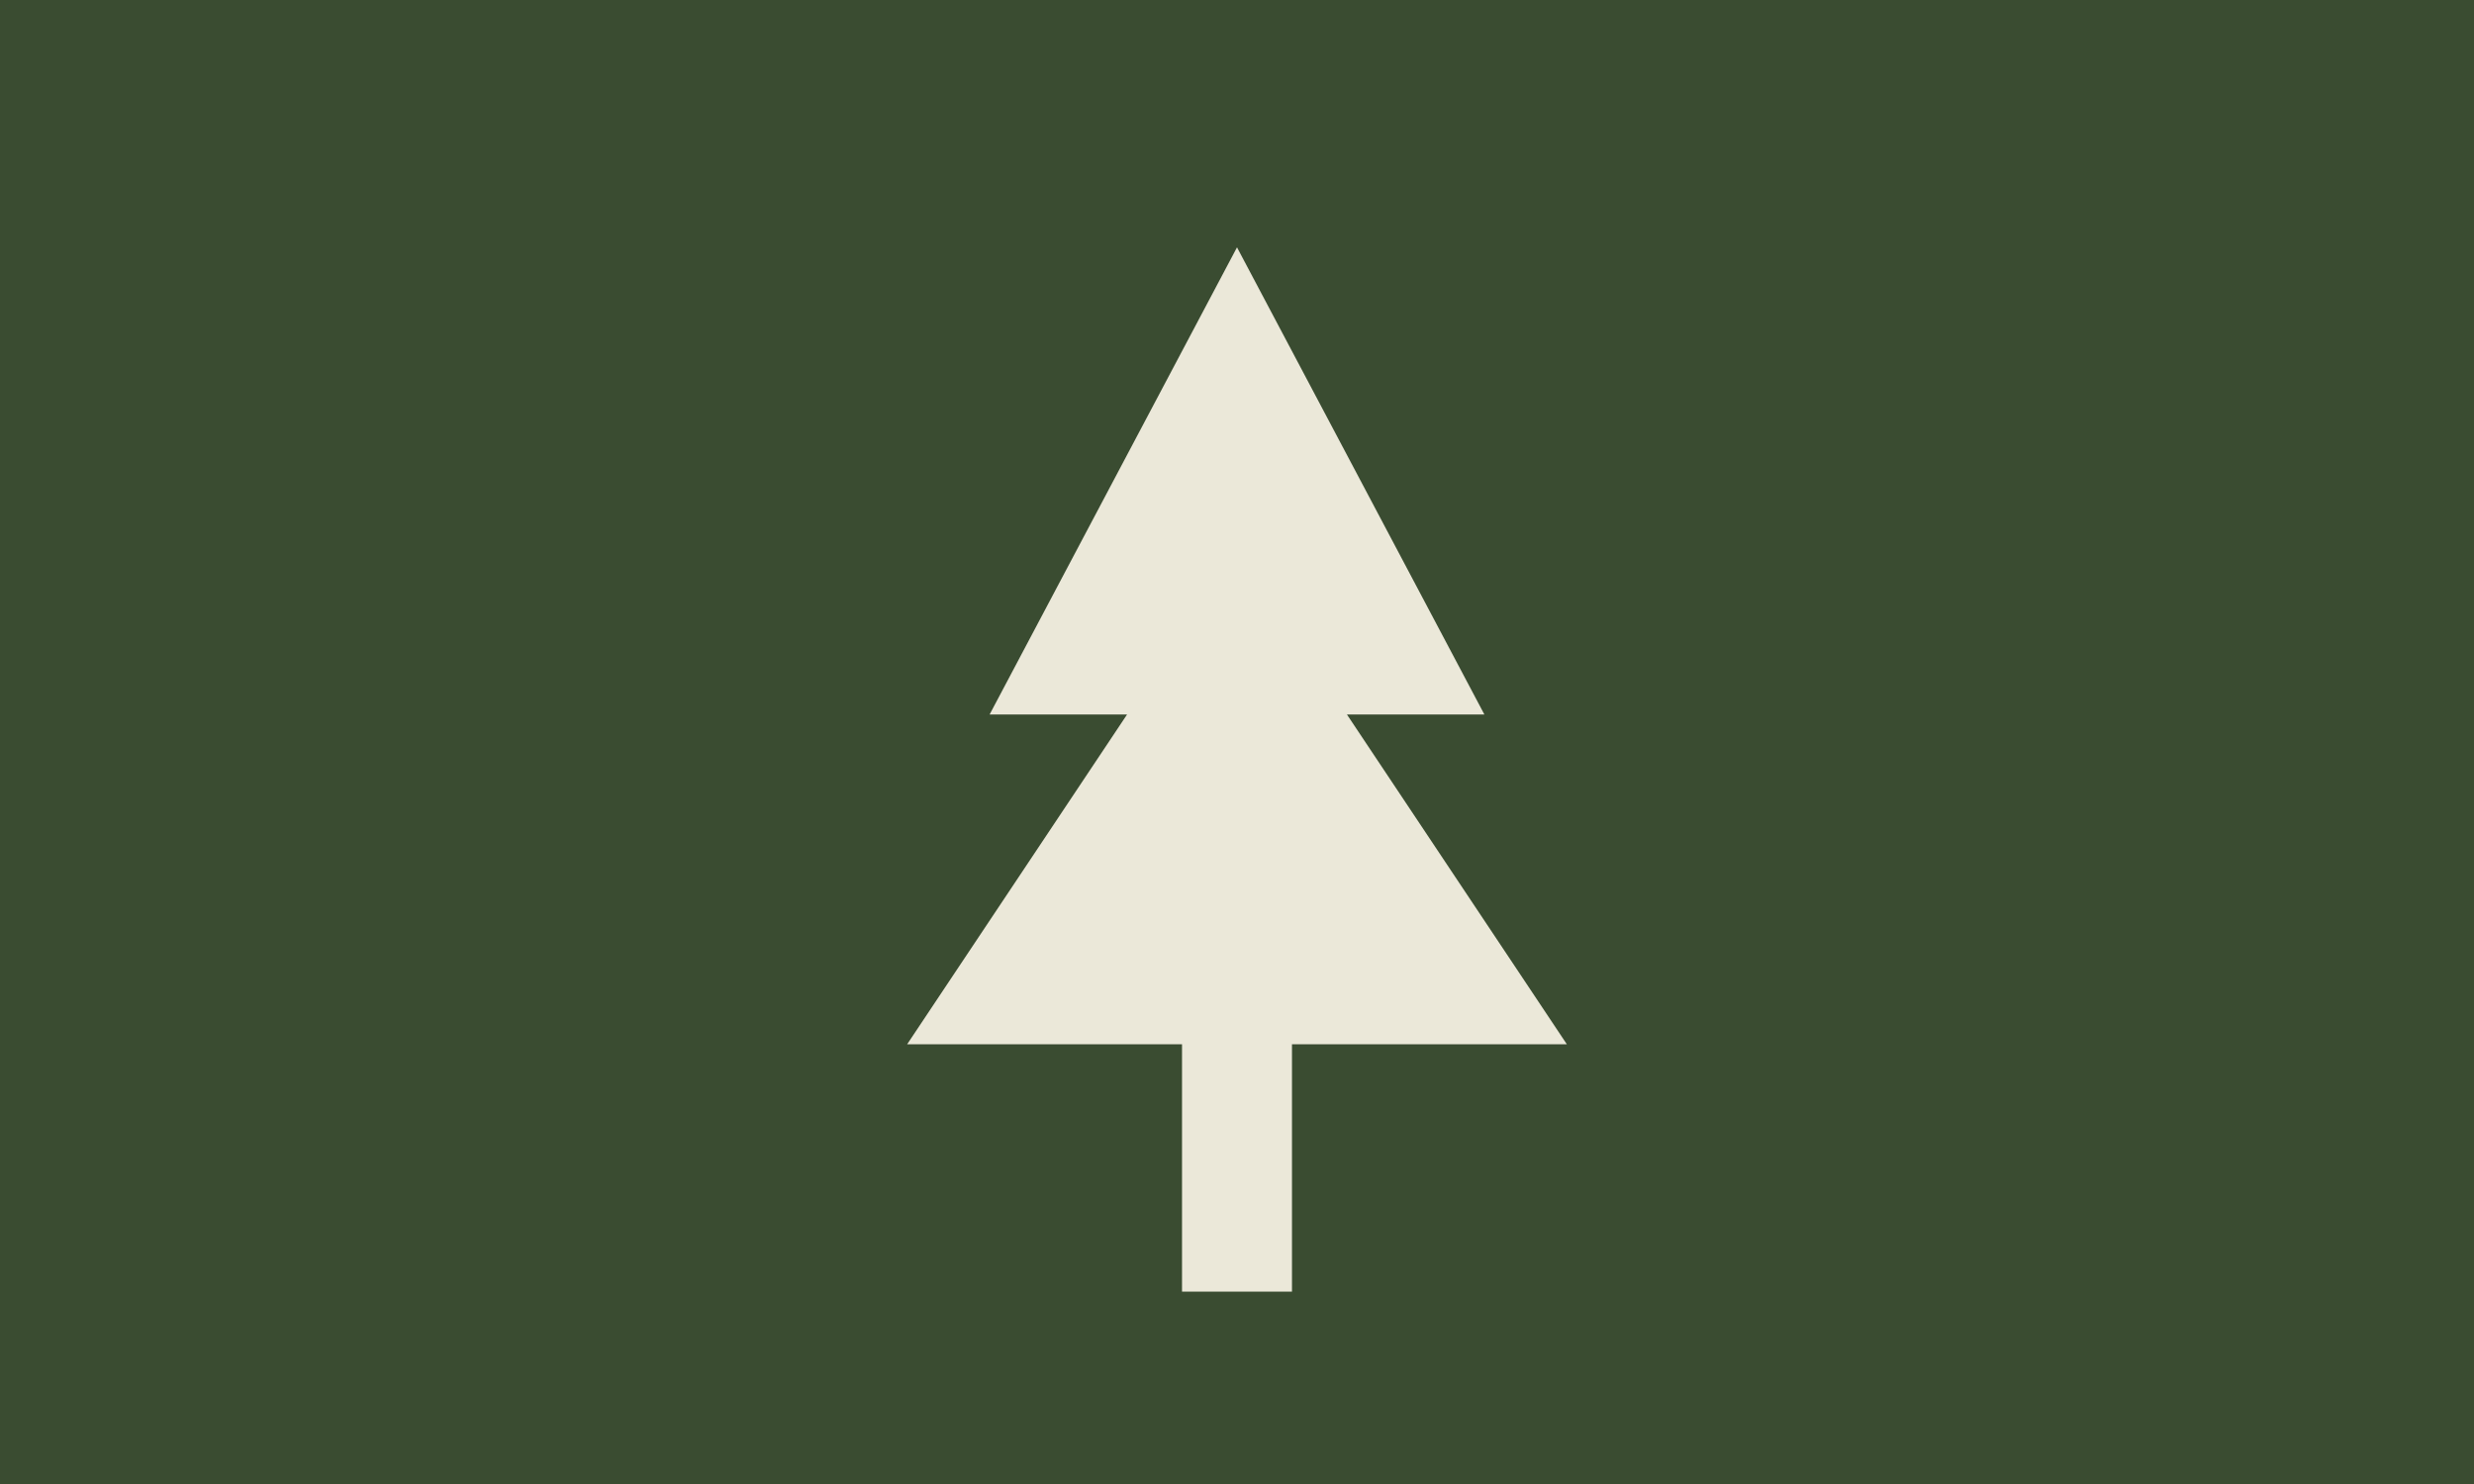
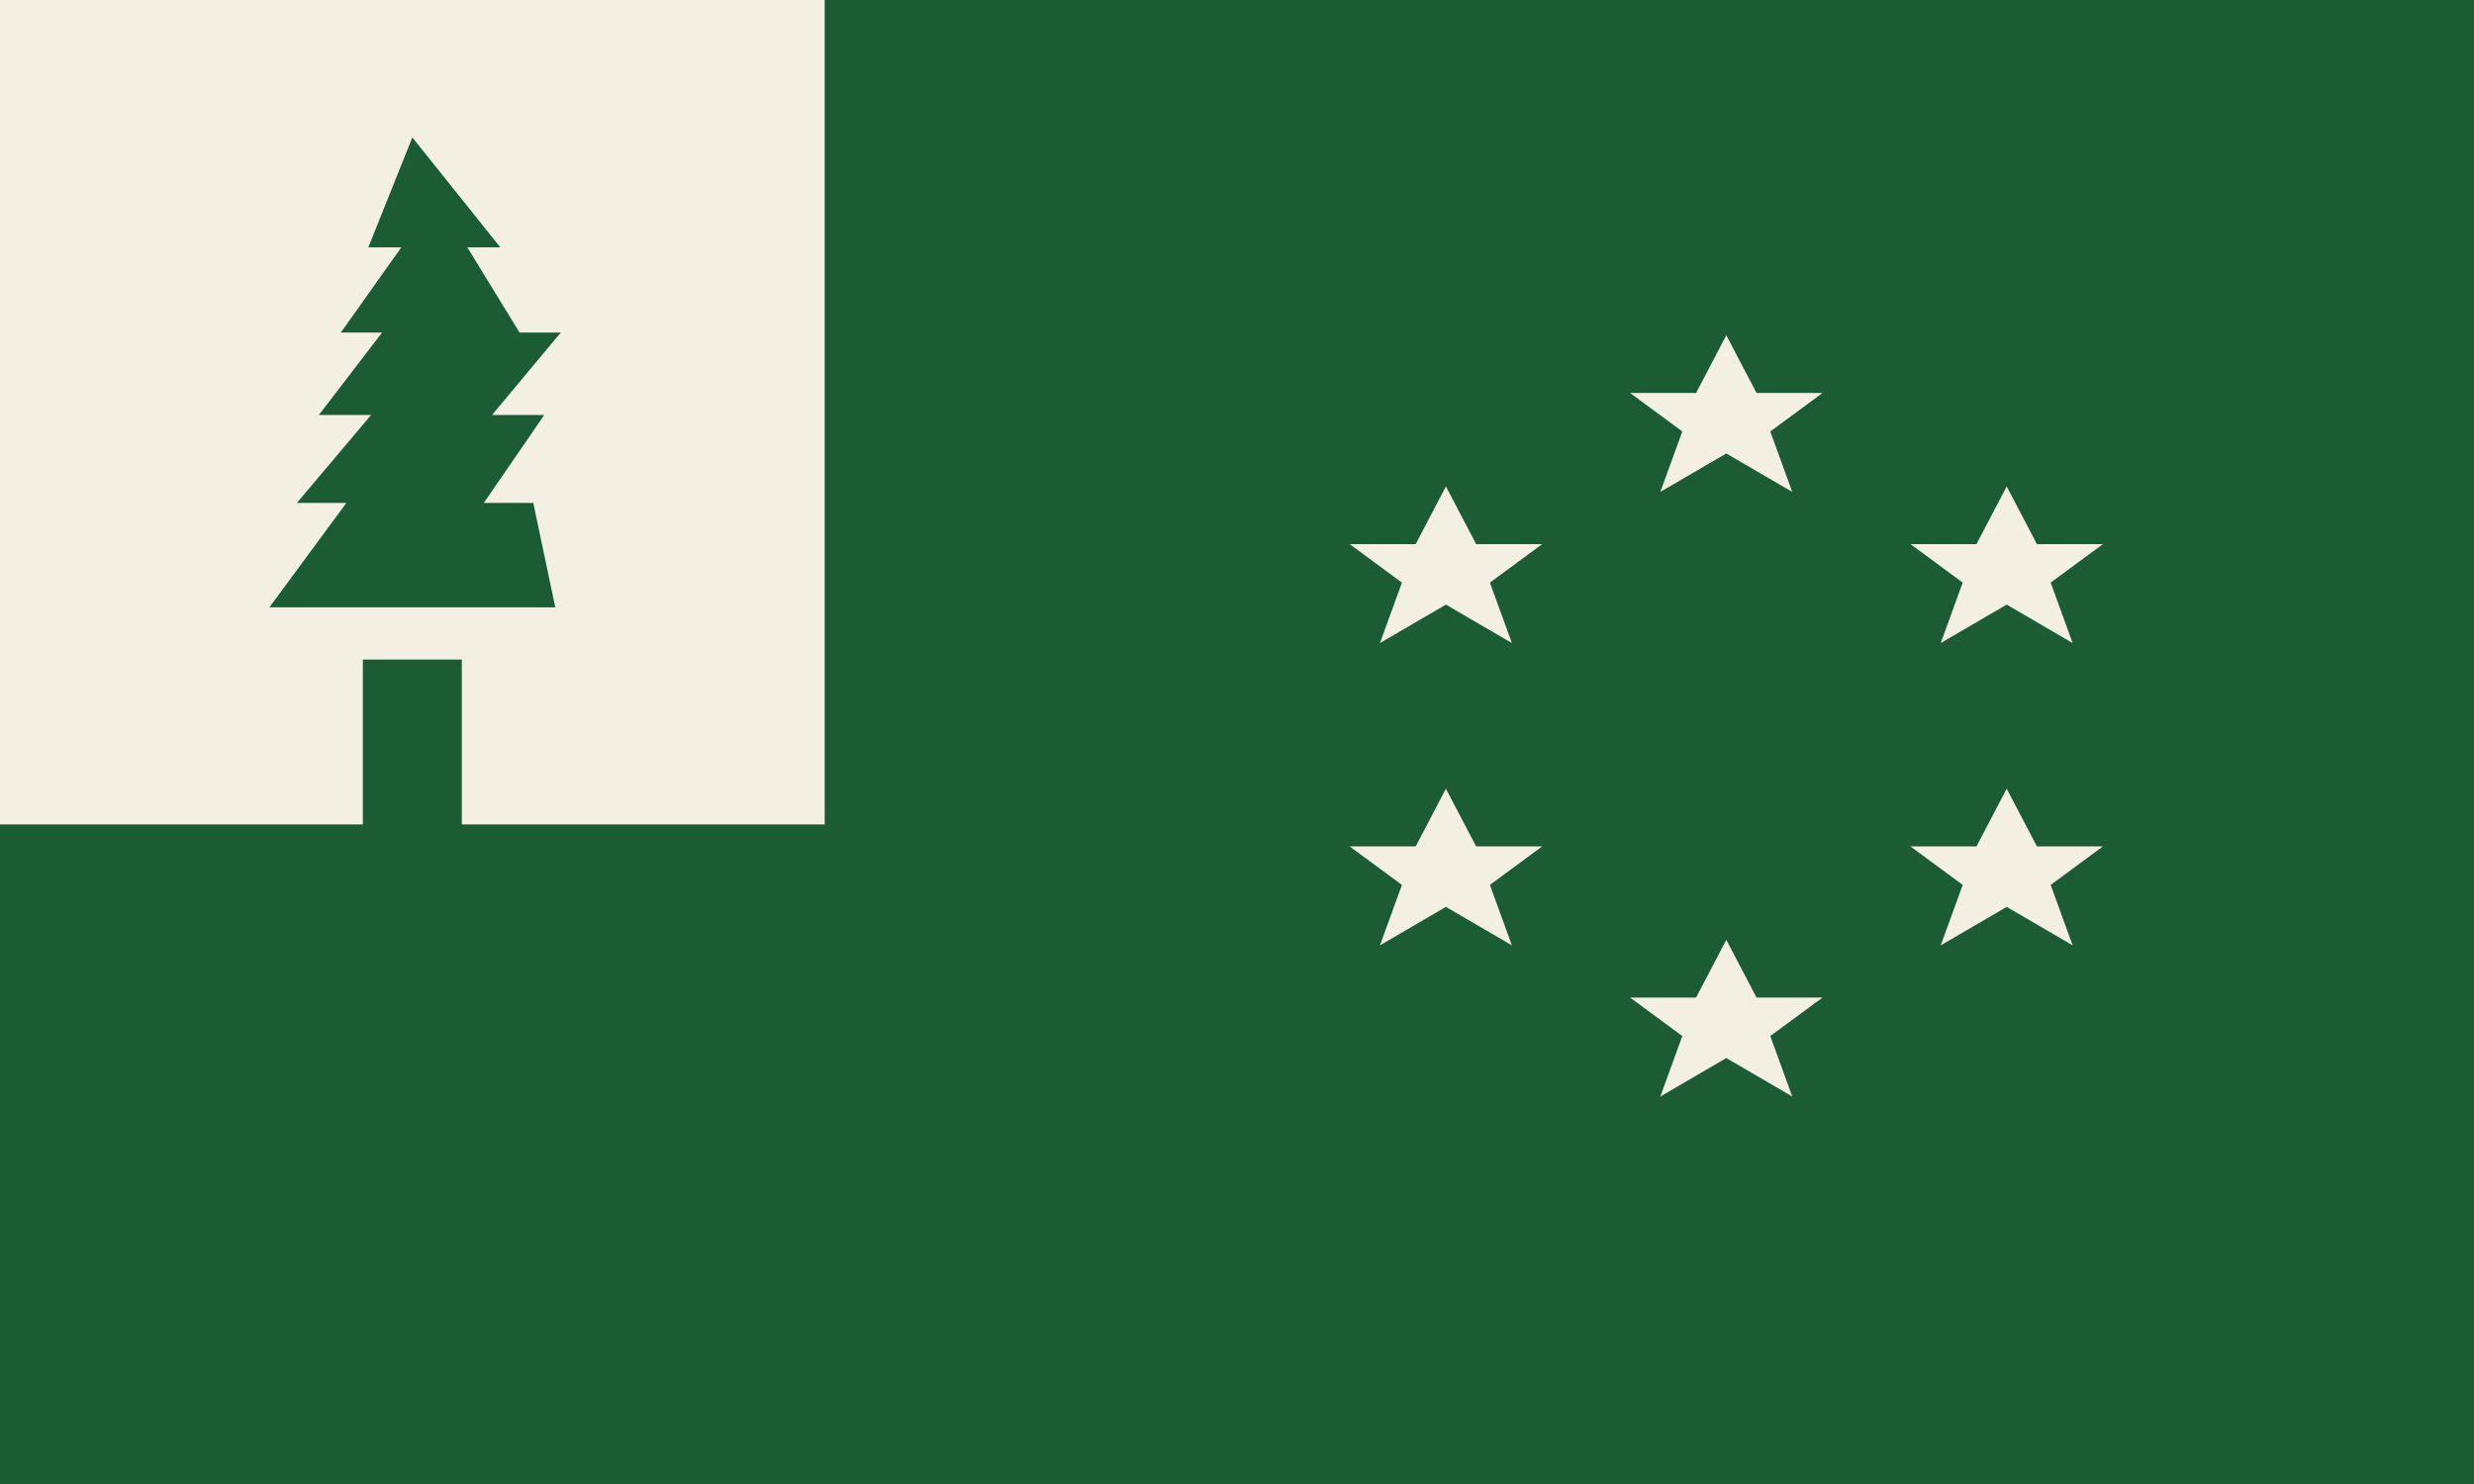
- <svg xmlns="http://www.w3.org/2000/svg" viewBox="0 0 900 540" role="img" aria-label="New England placeholder flag: a white pine tree on a green field">
-   <rect width="900" height="540" fill="#3f5335" />
-   <rect width="900" height="540" fill="#000" opacity=".08" />
-   <g fill="#f3efe2" opacity=".95">
-     <rect x="430" y="330" width="40" height="140" />
-     <path d="M450 90 L360 260 H410 L330 380 H570 L490 260 H540 Z" />
+ <svg xmlns="http://www.w3.org/2000/svg" viewBox="0 0 900 540" role="img" aria-label="New England flag: a green field with a white canton bearing a pine tree, and six white stars in a ring">
+   <rect width="900" height="540" fill="#1c5c34" />
+   <rect x="0" y="0" width="300" height="300" fill="#f3efe2" />
+   <g fill="#1c5c34" transform="translate(150,145)">
+     <rect x="-18" y="95" width="36" height="70" />
+     <path d="M0 -95              L-16 -55 L-4 -55              L-26 -24 L-11 -24              L-34 6 L-15 6              L-42 38 L-24 38              L-52 76 L52 76              L44 38 L26 38              L48 6 L29 6              L54 -24 L39 -24              L20 -55 L32 -55 Z" />
+   </g>
+   <g fill="#f3efe2">
+     <path transform="translate(628,152)" d="M0 -30 L11 -9 L35 -9 L16 5 L24 27 L0 13 L-24 27 L-16 5 L-35 -9 L-11 -9 Z" />
+     <path transform="translate(730,207)" d="M0 -30 L11 -9 L35 -9 L16 5 L24 27 L0 13 L-24 27 L-16 5 L-35 -9 L-11 -9 Z" />
+     <path transform="translate(730,317)" d="M0 -30 L11 -9 L35 -9 L16 5 L24 27 L0 13 L-24 27 L-16 5 L-35 -9 L-11 -9 Z" />
+     <path transform="translate(628,372)" d="M0 -30 L11 -9 L35 -9 L16 5 L24 27 L0 13 L-24 27 L-16 5 L-35 -9 L-11 -9 Z" />
+     <path transform="translate(526,317)" d="M0 -30 L11 -9 L35 -9 L16 5 L24 27 L0 13 L-24 27 L-16 5 L-35 -9 L-11 -9 Z" />
+     <path transform="translate(526,207)" d="M0 -30 L11 -9 L35 -9 L16 5 L24 27 L0 13 L-24 27 L-16 5 L-35 -9 L-11 -9 Z" />
  </g>
</svg>
